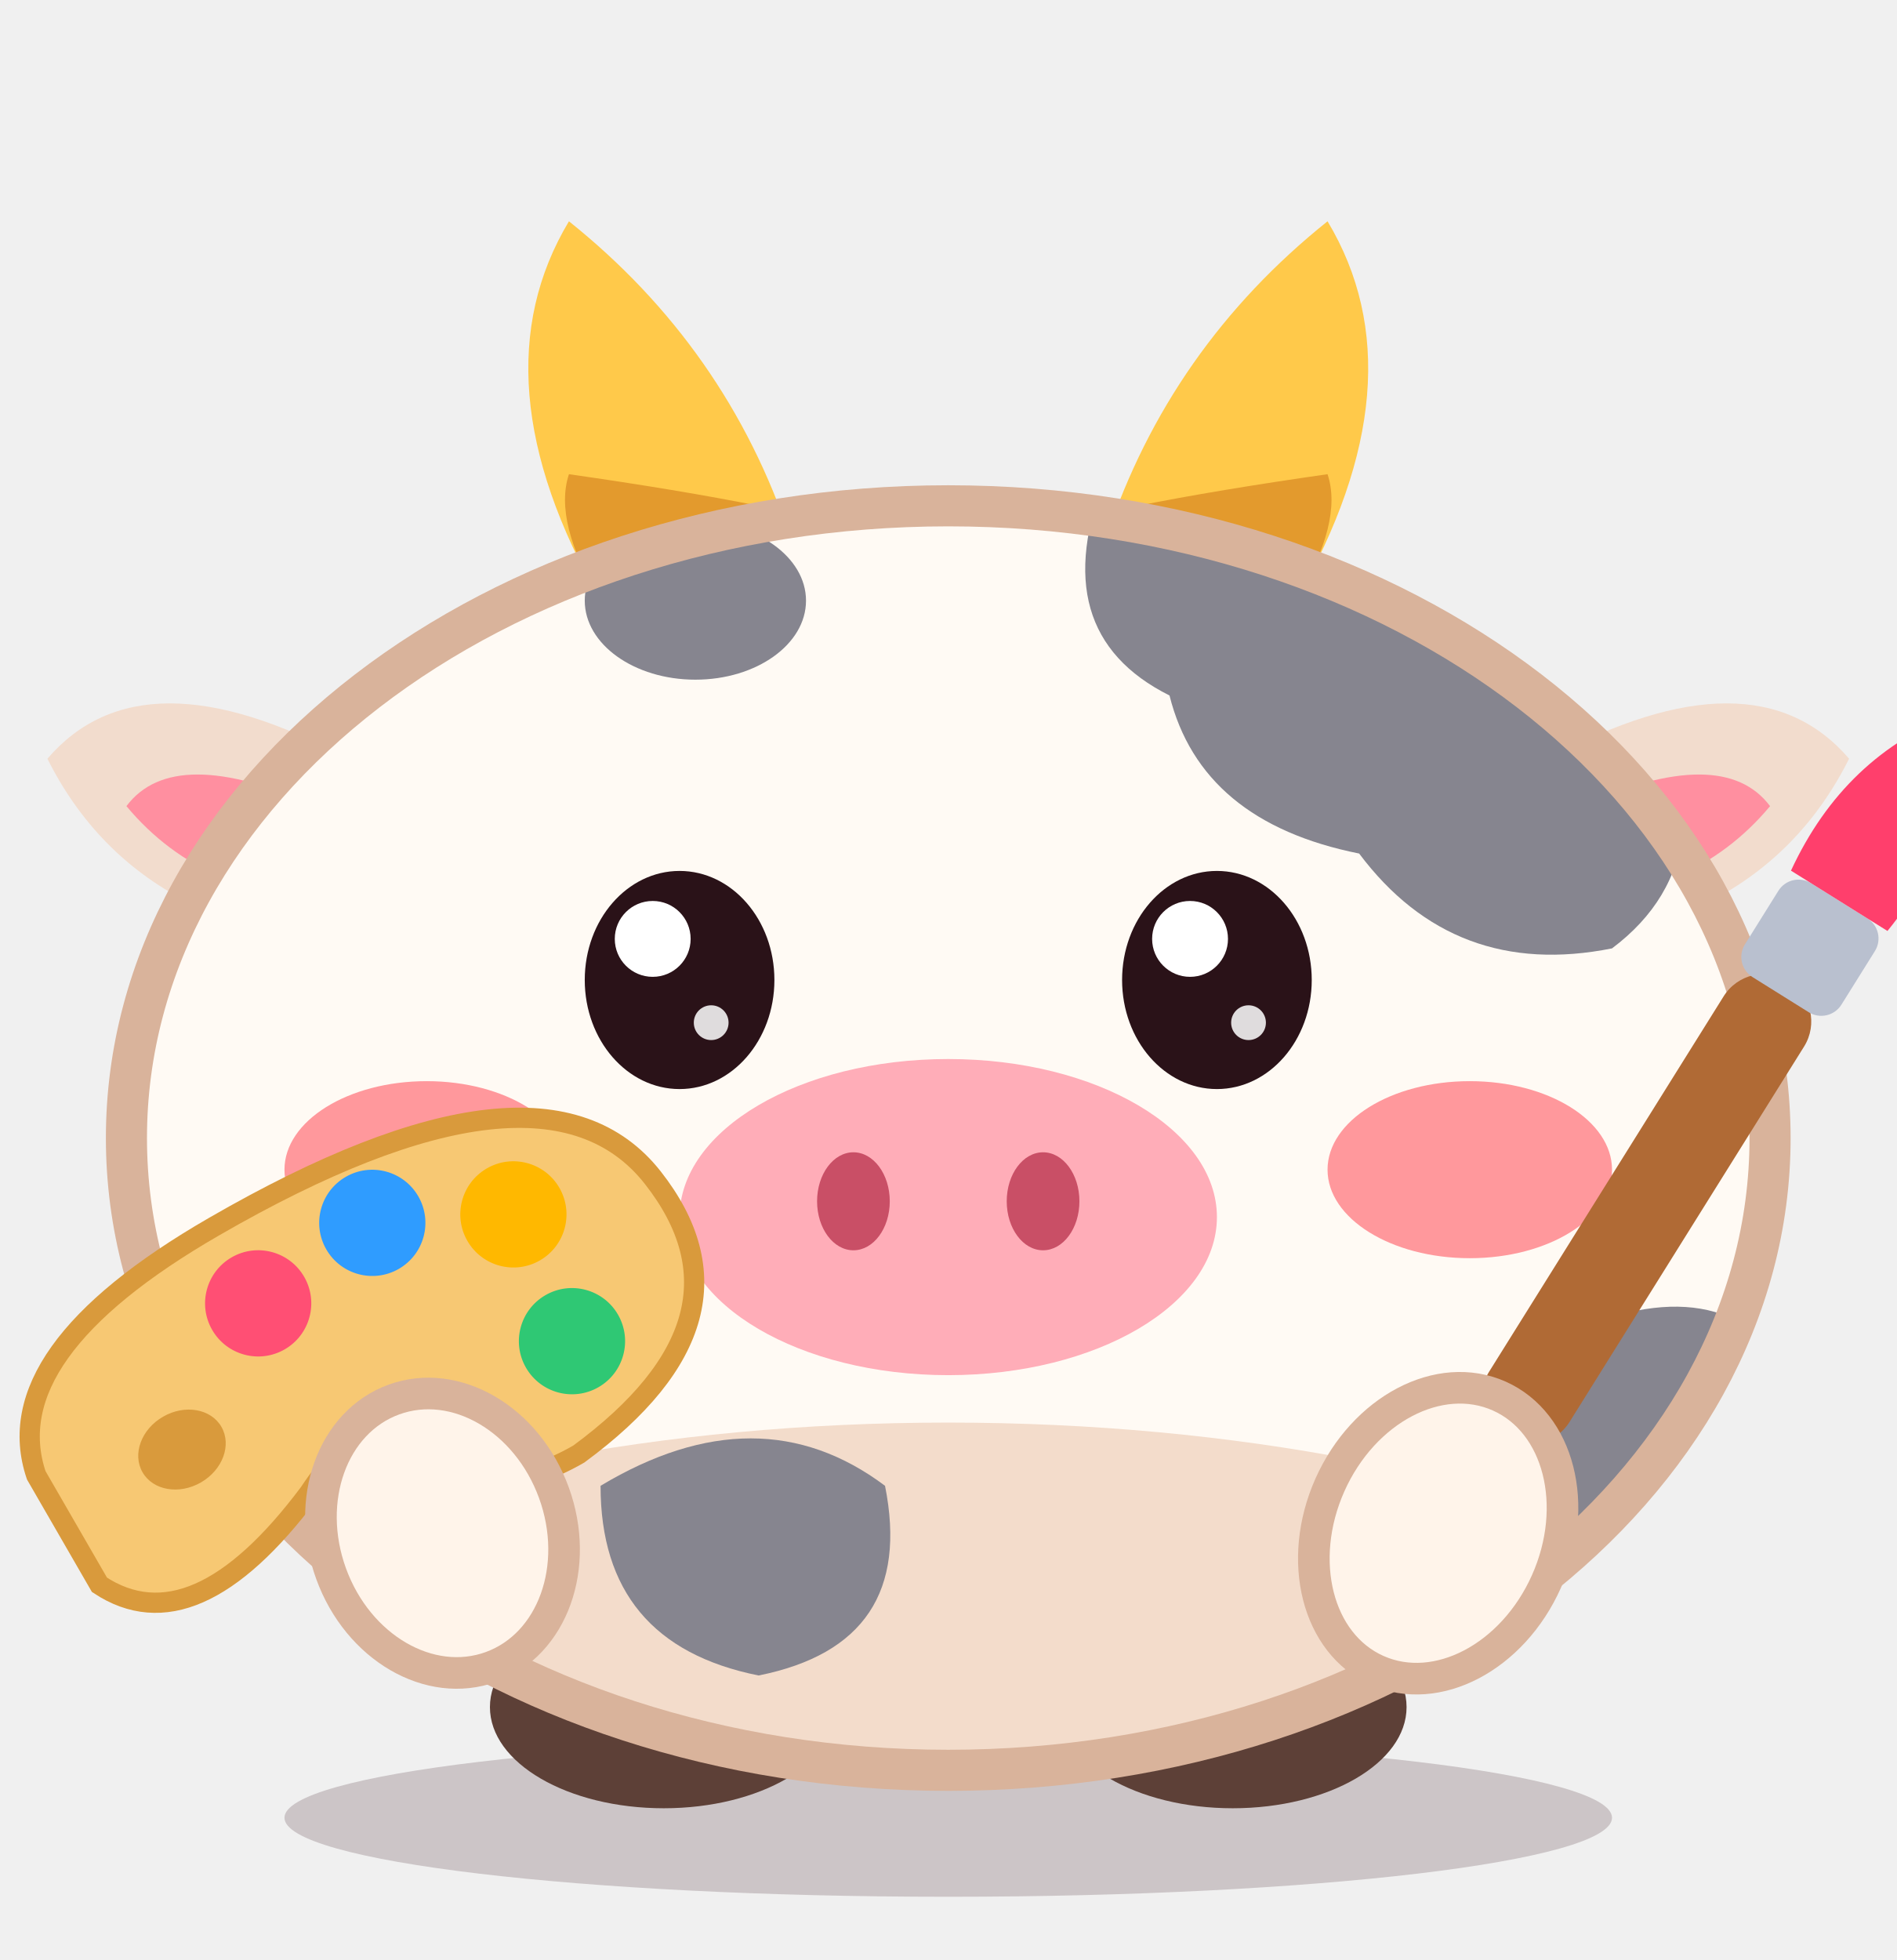
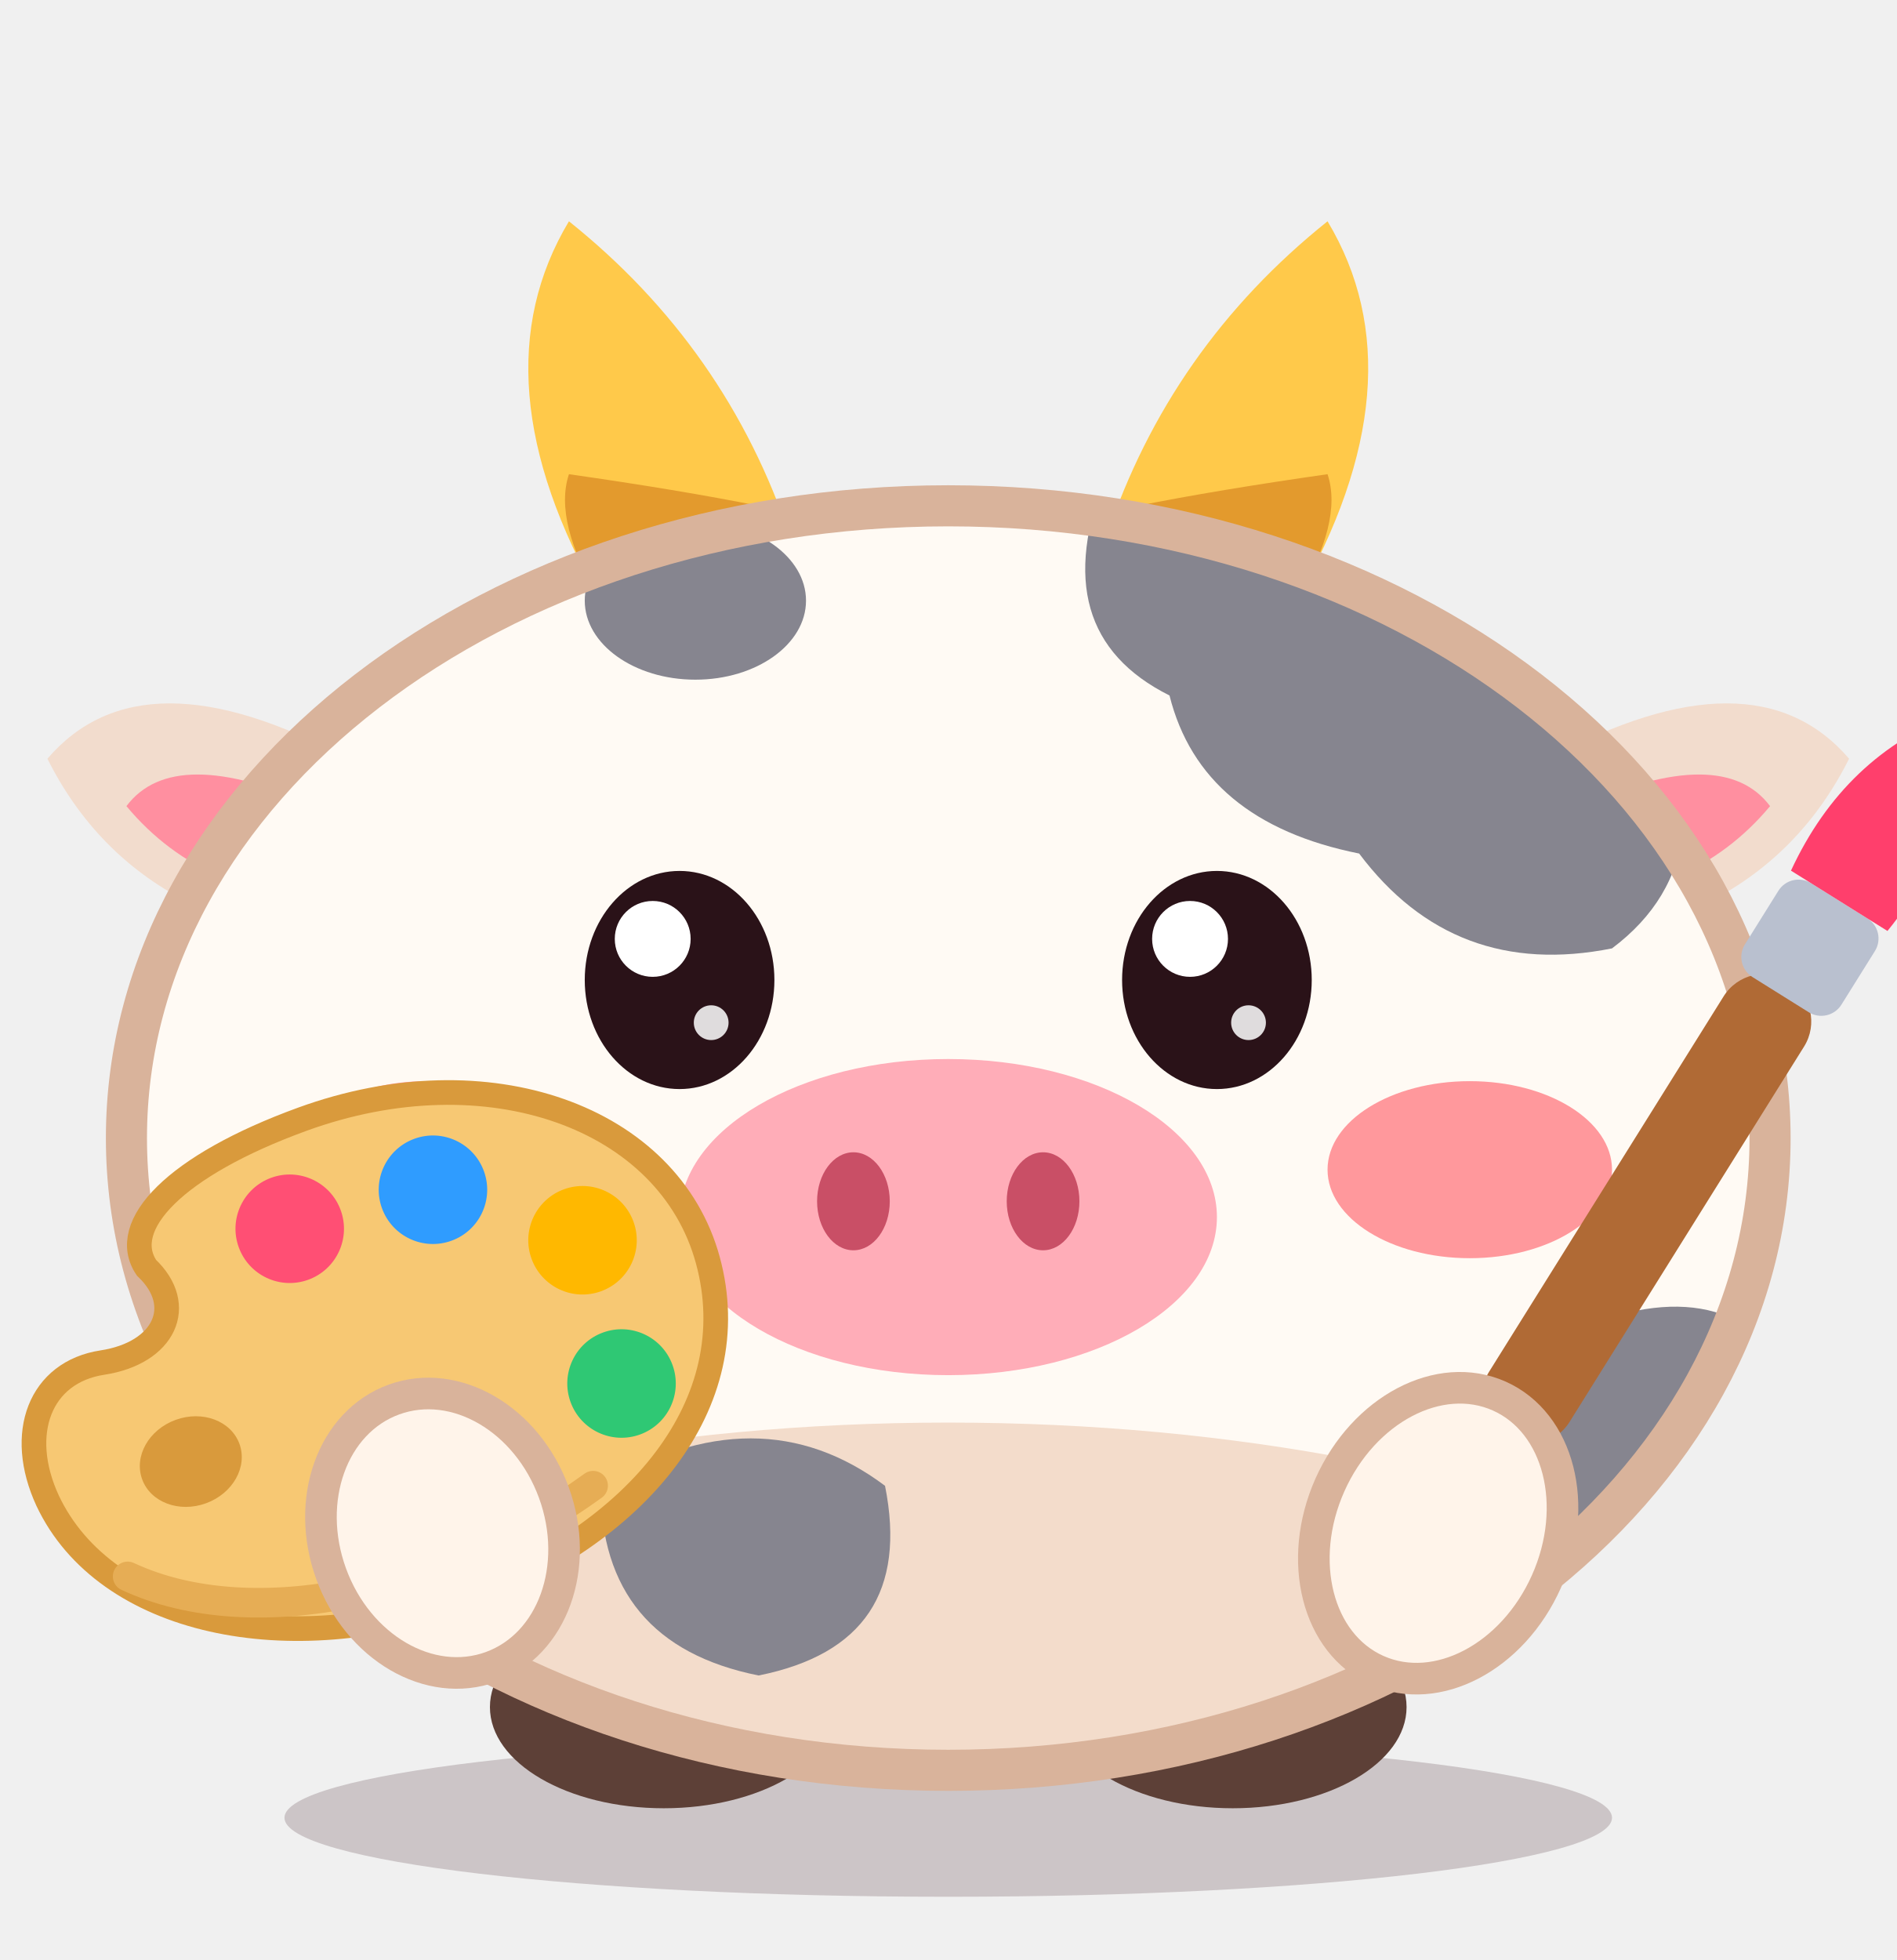
<svg xmlns="http://www.w3.org/2000/svg" viewBox="0 -2 120 124">
  <defs>
    <clipPath id="body">
      <ellipse cx="60" cy="70" rx="52" ry="40" />
    </clipPath>
  </defs>
  <ellipse cx="60" cy="113" rx="42" ry="5" fill="#3a1a22" opacity=".2" />
  <ellipse cx="42" cy="106" rx="11" ry="6.4" fill="#5d4037" />
  <ellipse cx="78" cy="106" rx="11" ry="6.4" fill="#5d4037" />
  <path d="M38 36 Q30 22 36 12 Q46 20 50 32 Z" fill="#ffc94a" />
  <path d="M82 36 Q90 22 84 12 Q74 20 70 32 Z" fill="#ffc94a" />
  <path d="M38 36 Q35 31 36 28 Q43 29 48 30 L50 32 Z" fill="#e39a2d" />
  <path d="M82 36 Q85 31 84 28 Q77 29 72 30 L70 32 Z" fill="#e39a2d" />
  <path d="M22 46 Q9 39 3 46 Q9 58 26 58 Z" fill="#f2dccd" />
  <path d="M20 49 Q11 45 8 49 Q13 55 22 55 Z" fill="#ff8fa0" />
  <path d="M98 46 Q111 39 117 46 Q111 58 94 58 Z" fill="#f2dccd" />
  <path d="M100 49 Q109 45 112 49 Q107 55 98 55 Z" fill="#ff8fa0" />
  <ellipse cx="60" cy="70" rx="52" ry="40" fill="#fffaf4" />
  <g clip-path="url(#body)">
    <ellipse cx="60" cy="118" rx="66" ry="30" fill="#f3dccb" />
    <g fill="#86858f">
      <path d="M70 28 Q90 26 104 40 Q110 52 102 58 Q92 60 86 52 Q76 50 74 42 Q66 38 70 28 Z" />
      <path d="M38 92 Q48 86 56 92 Q58 102 48 104 Q38 102 38 92 Z" />
      <ellipse cx="44" cy="36" rx="7" ry="5" />
      <path d="M100 82 Q110 78 114 86 Q112 98 104 98 Q96 94 100 82 Z" />
    </g>
  </g>
  <ellipse cx="60" cy="70" rx="52" ry="40" fill="none" stroke="#d9b39b" stroke-width="2.6" />
  <ellipse cx="43" cy="60" rx="6" ry="6.9" fill="#2a1218" />
  <circle cx="41.3" cy="57.4" r="2.4" fill="#fff" />
  <circle cx="45" cy="62.7" r="1.1" fill="#fff" opacity=".85" />
  <ellipse cx="77" cy="60" rx="6" ry="6.9" fill="#2a1218" />
  <circle cx="75.3" cy="57.4" r="2.4" fill="#fff" />
  <circle cx="79" cy="62.7" r="1.1" fill="#fff" opacity=".85" />
  <ellipse cx="27" cy="72" rx="9" ry="5.6" fill="#ff7f86" opacity=".8" />
  <ellipse cx="93" cy="72" rx="9" ry="5.6" fill="#ff7f86" opacity=".8" />
  <ellipse cx="60" cy="75" rx="17" ry="10" fill="#ffadb8" />
  <ellipse cx="54" cy="74" rx="2.3" ry="3.1" fill="#c94f66" />
  <ellipse cx="66" cy="74" rx="2.3" ry="3.1" fill="#c94f66" />
-   <g transform="translate(23 84) rotate(-30) scale(.8) translate(-61 -97)">
-     <path d="M34 92 Q36 82 56 82 Q86 82 88 96 Q90 110 72 112 Q64 112 62 106 Q60 100 52 104 Q38 110 34 102 Z" fill="#f7c873" stroke="#d99a3c" stroke-width="1.6" />
-     <ellipse cx="45" cy="96" rx="3.6" ry="3" fill="#d99a3c" />
-     <circle cx="56" cy="89" r="4.2" fill="#ff4f74" />
-     <circle cx="67" cy="88" r="4.2" fill="#2f9cff" />
-     <circle cx="77" cy="93" r="4.2" fill="#ffb800" />
-     <circle cx="76" cy="104" r="4.2" fill="#2fc874" />
+   <g transform="translate(23 84) rotate(-20) scale(.78)">
+     <path d="M2 -20 C18 -20 30 -10 29 2 C28 14 16 21 1 21 C-14 21 -27 13 -28 2 C-28.5 -4 -25 -8 -20 -7              C-15 -6 -12 -9 -14 -13 C-15 -17 -9 -20 2 -20 Z" fill="#f7c873" stroke="#d99a3c" stroke-width="2" />
+     <path d="M-24 10 C-16 18 0 20 14 16" fill="none" stroke="#e6ad55" stroke-width="2.4" stroke-linecap="round" />
+     <ellipse cx="-16" cy="3" rx="4.2" ry="3.6" fill="#d99a3c" />
+     <circle cx="-2" cy="-12" r="4.4" fill="#ff4f74" />
+     <circle cx="10" cy="-11" r="4.4" fill="#2f9cff" />
+     <circle cx="20" cy="-3" r="4.4" fill="#ffb800" />
+     <circle cx="19" cy="9" r="4.4" fill="#2fc874" />
+     <circle cx="6" cy="12" r="4.4" fill="#a66bff" />
  </g>
  <ellipse cx="28" cy="95" rx="7.5" ry="9" transform="rotate(-20 28 95)" fill="#fff4ea" stroke="#d9b39b" stroke-width="2" />
  <g transform="translate(92 94) rotate(32)">
    <rect x="-3" y="-40" width="6" height="34" rx="3" fill="#b06a35" />
    <rect x="-3.6" y="-46" width="7.2" height="7" rx="1.5" fill="#b9c0cf" />
    <path d="M-3.6 -46 q-1 -8 3.6 -14 q4.6 6 3.6 14 z" fill="#ff3f6c" />
  </g>
  <ellipse cx="91" cy="95" rx="7.5" ry="9.5" transform="rotate(24 91 95)" fill="#fff4ea" stroke="#d9b39b" stroke-width="2" />
</svg>
